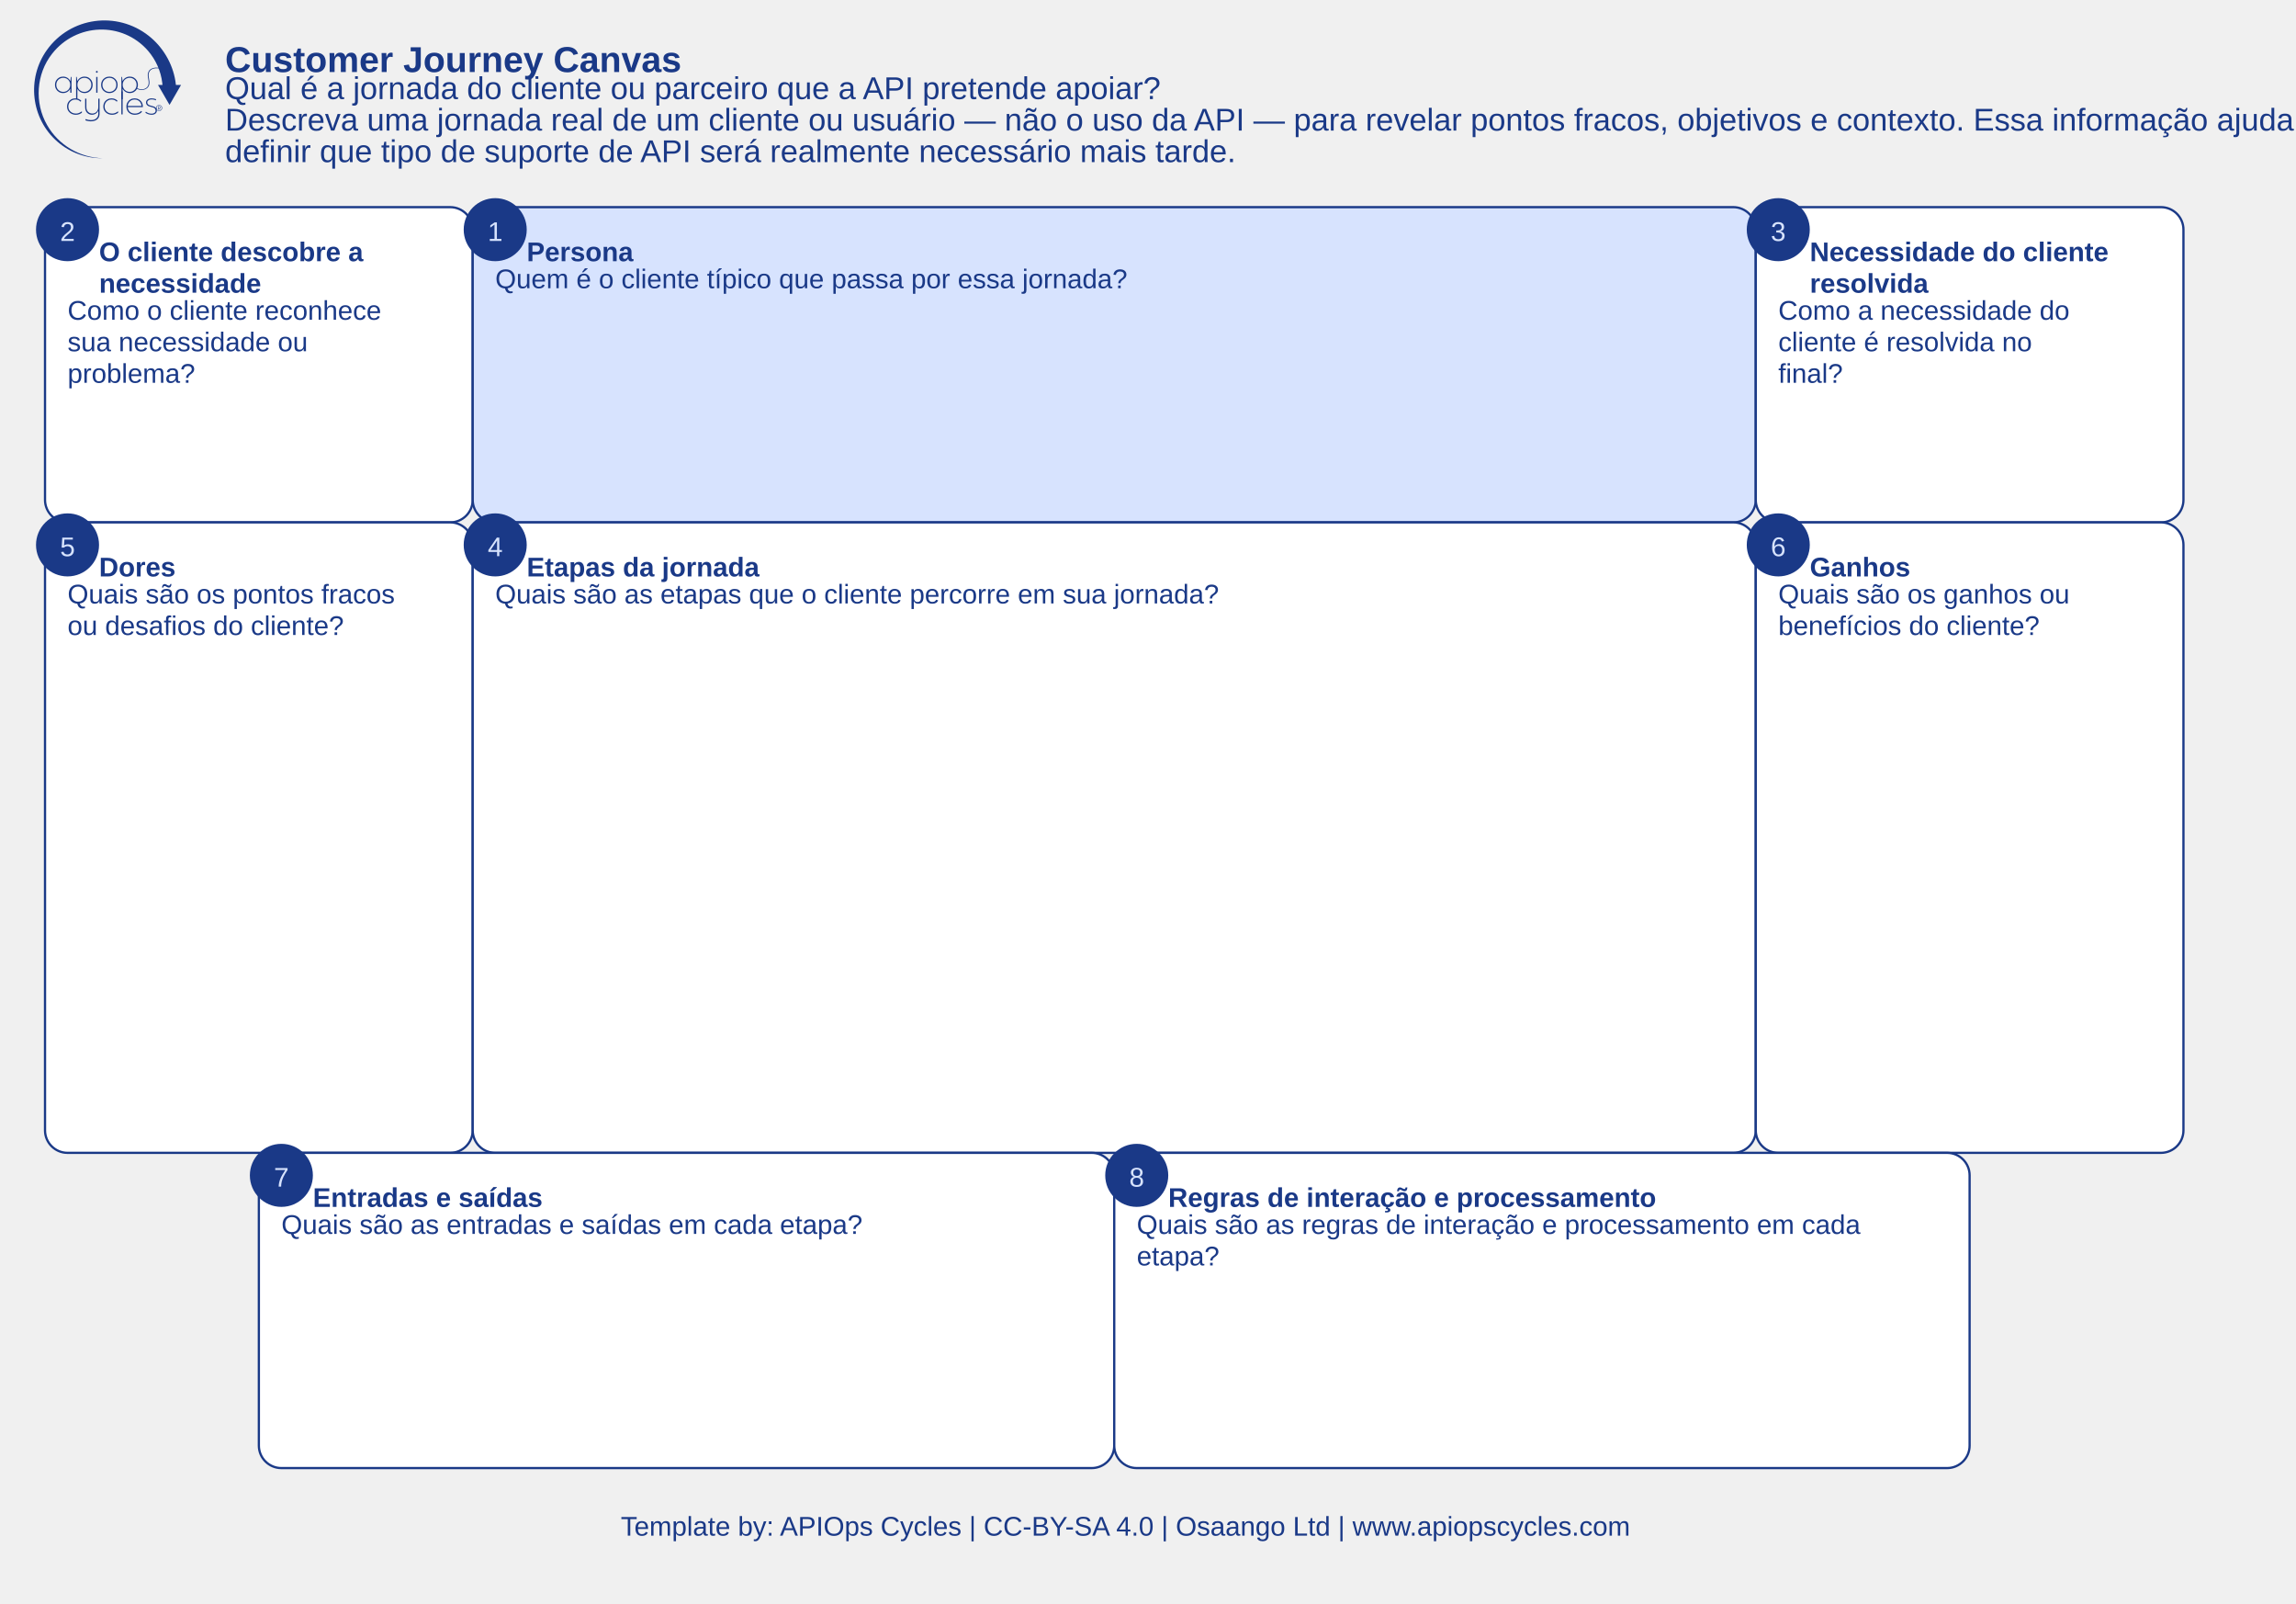
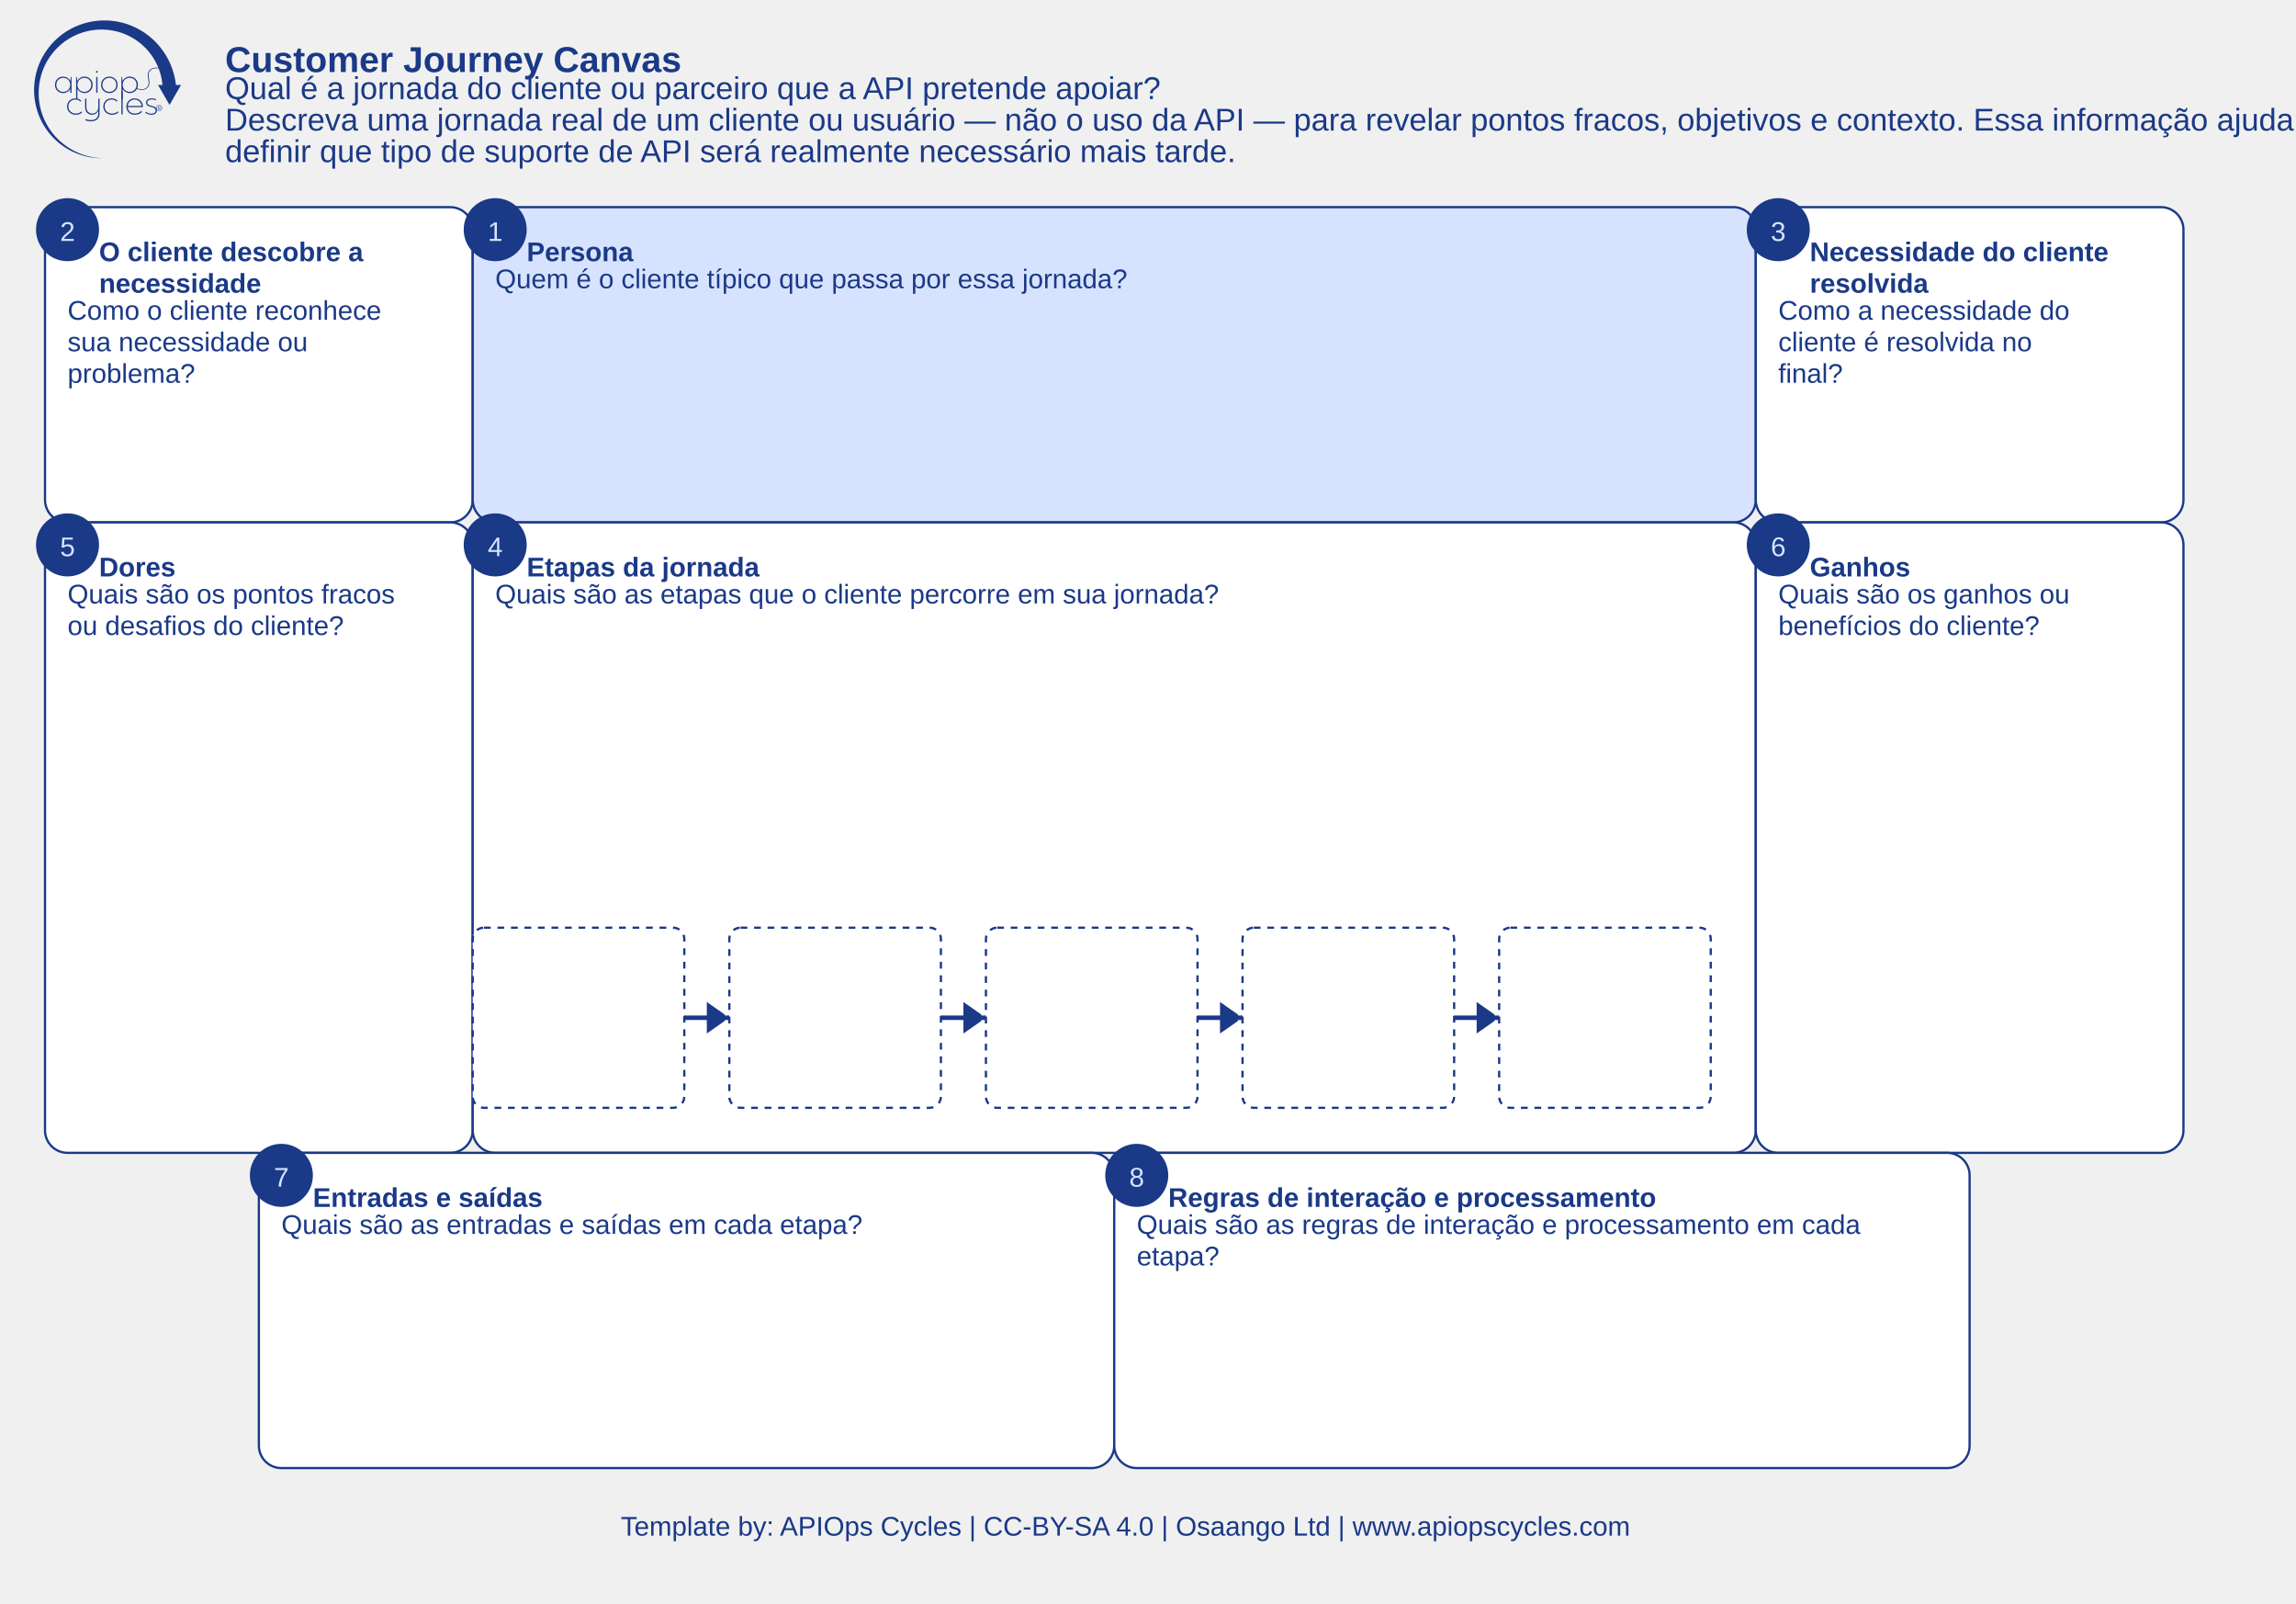
<svg xmlns="http://www.w3.org/2000/svg" width="1020" height="712" font-family="Arial, sans-serif" font-size="12" style="background-color: #f8fafc">
  <defs>
    <filter id="shadow">
      <feDropShadow dx="3" dy="3" stdDeviation="2" flood-color="rgba(0, 0, 0, 0.2)" />
    </filter>
  </defs>
  <g transform="translate(10, 5) scale(0.1,0.1)">
    <svg width="756" zoomAndPan="magnify" viewBox="0 0 567 567" height="756" preserveAspectRatio="xMidYMid meet" version="1.0" id="svg47">
      <defs id="defs5">
        <g id="g1" />
        <clipPath id="ecfbc6fc50">
          <path d="M 0.5 0 L 566.5 0 L 566.5 566 L 0.5 566 Z M 0.5 0 " clip-rule="nonzero" id="path1" />
        </clipPath>
        <clipPath id="4ee1efe14e">
          <path d="M 38 30 L 528.191 30 L 528.191 490 L 38 490 Z M 38 30 " clip-rule="nonzero" id="path2" />
        </clipPath>
        <clipPath id="631ef147b9">
          <path d="M 380 187 L 464 187 L 464 283 L 380 283 Z M 380 187 " clip-rule="nonzero" id="path3" />
        </clipPath>
        <clipPath id="dc9e064c61">
          <path d="M 463.609 187.988 L 458.23 287.418 L 379.734 283.168 L 385.113 183.742 Z M 463.609 187.988 " clip-rule="nonzero" id="path4" />
        </clipPath>
        <clipPath id="06f743e2a4">
          <path d="M 379.477 282.957 L 384.855 183.527 L 463.352 187.773 L 457.973 287.203 Z M 379.477 282.957 " clip-rule="nonzero" id="path5" />
        </clipPath>
      </defs>
      <g clip-path="url(#4ee1efe14e)" id="g8" style="fill:#1a3987;fill-opacity:1">
        <path fill="#ffffff" d="M 116.617 434.637 C 158.09 470.828 212.988 490.789 267.996 489.473 C 191.457 488.059 119.762 445.711 81.969 379.109 C 39.125 305.152 45.559 208.793 98.371 141.828 C 178.516 39.051 332.074 32.734 418.133 131.543 C 443.988 161.492 460.848 199.008 465.605 238.27 C 465.902 240.664 466.145 243.062 466.34 245.465 L 451.488 245.465 L 489.855 311.918 L 528.223 245.465 L 511.156 245.465 C 510.668 240.906 510.059 236.363 509.301 231.844 C 499.641 173.074 467.293 118.582 420.492 81.809 C 314.559 -1.688 159.801 18.852 81.219 129.086 C 13.043 224.371 27.914 357.969 116.617 434.637 " fill-opacity="1" fill-rule="nonzero" id="path8" style="fill:#1a3987;fill-opacity:1" />
      </g>
      <g fill="#ffffff" fill-opacity="1" id="g11" style="fill:#1a3987;fill-opacity:1">
        <g transform="translate(143.5886, 343.5815)" id="g10" style="fill:#1a3987;fill-opacity:1">
          <g id="g9" style="fill:#1a3987;fill-opacity:1">
            <path d="M 34.234 1.172 C 28.742 1.172 23.773 0.016 19.328 -2.297 C 14.879 -4.617 11.363 -7.844 8.781 -11.969 C 6.195 -16.094 4.906 -20.832 4.906 -26.188 C 4.906 -31.551 6.129 -36.273 8.578 -40.359 C 11.035 -44.453 14.32 -47.66 18.438 -49.984 C 22.562 -52.305 27.176 -53.469 32.281 -53.469 C 36.207 -53.469 39.938 -52.781 43.469 -51.406 C 47 -50.031 49.973 -47.938 52.391 -45.125 L 49.547 -42.391 C 47.516 -44.672 45.039 -46.43 42.125 -47.672 C 39.219 -48.922 35.938 -49.547 32.281 -49.547 C 28.031 -49.547 24.141 -48.562 20.609 -46.594 C 17.078 -44.633 14.281 -41.906 12.219 -38.406 C 10.156 -34.906 9.125 -30.832 9.125 -26.188 C 9.125 -21.613 10.234 -17.562 12.453 -14.031 C 14.68 -10.5 17.691 -7.734 21.484 -5.734 C 25.273 -3.742 29.523 -2.75 34.234 -2.75 C 38.098 -2.75 41.629 -3.453 44.828 -4.859 C 48.035 -6.266 51.176 -8.113 54.25 -10.406 L 54.25 -5.594 C 51.438 -3.438 48.363 -1.77 45.031 -0.594 C 41.695 0.582 38.098 1.172 34.234 1.172 Z M 34.234 1.172 " id="path9" style="fill:#1a3987;fill-opacity:1" />
          </g>
        </g>
      </g>
      <g fill="#ffffff" fill-opacity="1" id="g14" style="fill:#1a3987;fill-opacity:1">
        <g transform="translate(200.9774, 343.5815)" id="g13" style="fill:#1a3987;fill-opacity:1">
          <g id="g12" style="fill:#1a3987;fill-opacity:1">
            <path d="M 26.688 23.156 C 24.988 23.156 23.039 22.988 20.844 22.656 C 18.656 22.332 16.461 21.91 14.266 21.391 C 12.078 20.867 10.102 20.312 8.344 19.719 L 9.422 15.594 C 11.973 16.582 14.848 17.398 18.047 18.047 C 21.254 18.703 24.164 19.031 26.781 19.031 C 31.289 19.031 35.41 18.312 39.141 16.875 C 42.867 15.438 45.859 13.113 48.109 9.906 C 50.367 6.707 51.5 2.52 51.5 -2.656 L 51.5 -11.281 L 51.016 -11.281 C 49.055 -7.488 46.273 -4.461 42.672 -2.203 C 39.078 0.047 35.086 1.172 30.703 1.172 C 26.191 1.172 22.203 0.16 18.734 -1.859 C 15.273 -3.891 12.562 -6.77 10.594 -10.5 C 8.633 -14.227 7.656 -18.645 7.656 -23.75 L 7.656 -52.391 L 11.875 -52.391 L 11.875 -23.844 C 11.875 -19.52 12.723 -15.789 14.422 -12.656 C 16.117 -9.52 18.473 -7.098 21.484 -5.391 C 24.492 -3.691 27.895 -2.844 31.688 -2.844 C 35.352 -2.844 38.688 -3.738 41.688 -5.531 C 44.695 -7.332 47.082 -9.801 48.844 -12.938 C 50.613 -16.082 51.5 -19.719 51.5 -23.844 L 51.5 -52.391 L 55.719 -52.391 L 55.719 -2.656 C 55.719 3.301 54.395 8.191 51.75 12.016 C 49.102 15.848 45.586 18.66 41.203 20.453 C 36.816 22.254 31.977 23.156 26.688 23.156 Z M 26.688 23.156 " id="path11" style="fill:#1a3987;fill-opacity:1" />
          </g>
        </g>
      </g>
      <g fill="#ffffff" fill-opacity="1" id="g17" style="fill:#1a3987;fill-opacity:1">
        <g transform="translate(264.3502, 343.5815)" id="g16" style="fill:#1a3987;fill-opacity:1">
          <g id="g15" style="fill:#1a3987;fill-opacity:1">
            <path d="M 34.234 1.172 C 28.742 1.172 23.773 0.016 19.328 -2.297 C 14.879 -4.617 11.363 -7.844 8.781 -11.969 C 6.195 -16.094 4.906 -20.832 4.906 -26.188 C 4.906 -31.551 6.129 -36.273 8.578 -40.359 C 11.035 -44.453 14.32 -47.66 18.438 -49.984 C 22.562 -52.305 27.176 -53.469 32.281 -53.469 C 36.207 -53.469 39.938 -52.781 43.469 -51.406 C 47 -50.031 49.973 -47.938 52.391 -45.125 L 49.547 -42.391 C 47.516 -44.672 45.039 -46.43 42.125 -47.672 C 39.219 -48.922 35.938 -49.547 32.281 -49.547 C 28.031 -49.547 24.141 -48.562 20.609 -46.594 C 17.078 -44.633 14.281 -41.906 12.219 -38.406 C 10.156 -34.906 9.125 -30.832 9.125 -26.188 C 9.125 -21.613 10.234 -17.562 12.453 -14.031 C 14.68 -10.5 17.691 -7.734 21.484 -5.734 C 25.273 -3.742 29.523 -2.75 34.234 -2.75 C 38.098 -2.75 41.629 -3.453 44.828 -4.859 C 48.035 -6.266 51.176 -8.113 54.25 -10.406 L 54.25 -5.594 C 51.438 -3.438 48.363 -1.77 45.031 -0.594 C 41.695 0.582 38.098 1.172 34.234 1.172 Z M 34.234 1.172 " id="path14" style="fill:#1a3987;fill-opacity:1" />
          </g>
        </g>
      </g>
      <g fill="#ffffff" fill-opacity="1" id="g20" style="fill:#1a3987;fill-opacity:1">
        <g transform="translate(321.739, 343.5815)" id="g19" style="fill:#1a3987;fill-opacity:1">
          <g id="g18" style="fill:#1a3987;fill-opacity:1">
            <path d="M 7.656 0 L 7.656 -76.422 L 11.875 -76.422 L 11.875 0 Z M 7.656 0 " id="path17" style="fill:#1a3987;fill-opacity:1" />
          </g>
        </g>
      </g>
      <g fill="#ffffff" fill-opacity="1" id="g23" style="fill:#1a3987;fill-opacity:1">
        <g transform="translate(341.261, 343.5815)" id="g22" style="fill:#1a3987;fill-opacity:1">
          <g id="g21" style="fill:#1a3987;fill-opacity:1">
            <path d="M 33.266 1.172 C 27.566 1.172 22.594 0.016 18.344 -2.297 C 14.094 -4.617 10.789 -7.844 8.438 -11.969 C 6.082 -16.094 4.906 -20.832 4.906 -26.188 C 4.906 -31.551 6.129 -36.273 8.578 -40.359 C 11.035 -44.453 14.32 -47.66 18.438 -49.984 C 22.562 -52.305 27.176 -53.469 32.281 -53.469 C 37.383 -53.469 42.008 -52.305 46.156 -49.984 C 50.312 -47.66 53.598 -44.453 56.016 -40.359 C 58.441 -36.273 59.656 -31.551 59.656 -26.188 L 59.656 -24.328 L 9.219 -24.328 C 9.477 -20.078 10.641 -16.316 12.703 -13.047 C 14.766 -9.773 17.547 -7.238 21.047 -5.438 C 24.547 -3.645 28.617 -2.75 33.266 -2.75 C 37.316 -2.75 41.172 -3.5 44.828 -5 C 48.492 -6.508 51.602 -8.766 54.156 -11.766 L 56.906 -8.531 C 53.895 -5.133 50.328 -2.664 46.203 -1.125 C 42.086 0.406 37.773 1.172 33.266 1.172 Z M 9.219 -28.156 L 55.328 -28.156 C 55.066 -32.406 53.875 -36.133 51.75 -39.344 C 49.625 -42.551 46.875 -45.051 43.5 -46.844 C 40.133 -48.645 36.395 -49.547 32.281 -49.547 C 28.219 -49.547 24.504 -48.645 21.141 -46.844 C 17.773 -45.051 15.031 -42.551 12.906 -39.344 C 10.781 -36.133 9.551 -32.406 9.219 -28.156 Z M 9.219 -28.156 " id="path20" style="fill:#1a3987;fill-opacity:1" />
          </g>
        </g>
      </g>
      <g fill="#ffffff" fill-opacity="1" id="g26" style="fill:#1a3987;fill-opacity:1">
        <g transform="translate(405.8111, 343.5815)" id="g25" style="fill:#1a3987;fill-opacity:1">
          <g id="g24" style="fill:#1a3987;fill-opacity:1">
            <path d="M 24.328 1.172 C 20.211 1.172 16.367 0.52 12.797 -0.781 C 9.234 -2.094 6.145 -3.695 3.531 -5.594 L 5.203 -9.031 C 7.492 -7.195 10.27 -5.641 13.531 -4.359 C 16.801 -3.086 20.336 -2.453 24.141 -2.453 C 28.316 -2.453 31.613 -3.383 34.031 -5.25 C 36.457 -7.113 37.672 -9.516 37.672 -12.453 C 37.672 -15.535 36.656 -18.07 34.625 -20.062 C 32.602 -22.062 28.711 -23.648 22.953 -24.828 C 16.68 -26.129 12.234 -28.07 9.609 -30.656 C 6.992 -33.238 5.688 -36.426 5.688 -40.219 C 5.688 -42.645 6.453 -44.852 7.984 -46.844 C 9.523 -48.844 11.672 -50.445 14.422 -51.656 C 17.172 -52.863 20.375 -53.469 24.031 -53.469 C 27.102 -53.469 29.832 -53.207 32.219 -52.688 C 34.613 -52.164 36.859 -51.508 38.953 -50.719 L 38.953 -46.797 C 36.984 -47.648 34.77 -48.367 32.312 -48.953 C 29.863 -49.547 27.07 -49.844 23.938 -49.844 C 19.75 -49.844 16.363 -48.895 13.781 -47 C 11.195 -45.102 9.906 -42.844 9.906 -40.219 C 9.906 -38.457 10.312 -36.836 11.125 -35.359 C 11.945 -33.891 13.406 -32.582 15.5 -31.438 C 17.594 -30.301 20.602 -29.305 24.531 -28.453 C 30.938 -27.078 35.43 -25.098 38.016 -22.516 C 40.598 -19.93 41.891 -16.613 41.891 -12.562 C 41.891 -8.633 40.301 -5.363 37.125 -2.75 C 33.957 -0.133 29.691 1.172 24.328 1.172 Z M 24.328 1.172 " id="path23" style="fill:#1a3987;fill-opacity:1" />
          </g>
        </g>
      </g>
      <g fill="#ffffff" fill-opacity="1" id="g29" style="fill:#1a3987;fill-opacity:1">
        <g transform="translate(103.1736,271.3029)" id="g28" style="fill:#1a3987;fill-opacity:1">
          <g id="g27" style="fill:#1a3987;fill-opacity:1">
            <path d="m 31.969,1.188 c -4.98,0 -9.508,-1.164 -13.578,-3.484 -4.062,-2.332 -7.293,-5.566 -9.688,-9.703 -2.398,-4.133 -3.594,-8.891 -3.594,-14.266 0,-5.375 1.195,-10.109 3.594,-14.203 2.395,-4.102 5.625,-7.316 9.688,-9.641 4.07,-2.332 8.598,-3.5 13.578,-3.5 5.188,0 9.875,1.262 14.062,3.781 4.195,2.523 7.414,5.98 9.656,10.375 h 0.578 L 57.844,-52.531 h 2.266 V 0 H 55.875 V -12.297 H 55.281 C 52.988,-8.098 49.789,-4.801 45.688,-2.406 41.594,-0.008 37.02,1.188 31.969,1.188 Z M 32.562,-2.75 c 4.332,0 8.25,-1 11.75,-3 3.508,-2 6.297,-4.77 8.359,-8.312 2.07,-3.539 3.109,-7.609 3.109,-12.203 0,-4.656 -1.039,-8.738 -3.109,-12.25 -2.062,-3.508 -4.852,-6.242 -8.359,-8.203 -3.5,-1.969 -7.418,-2.953 -11.75,-2.953 -4.262,0 -8.148,0.984 -11.656,2.953 -3.512,1.961 -6.32,4.695 -8.422,8.203 -2.094,3.512 -3.141,7.594 -3.141,12.25 0,4.594 1.031,8.664 3.094,12.203 2.07,3.543 4.879,6.312 8.422,8.312 3.539,2 7.441,3 11.703,3 z m 0,0" id="path26" style="fill:#1a3987;fill-opacity:1" />
          </g>
        </g>
      </g>
      <g fill="#ffffff" fill-opacity="1" id="g32" style="fill:#1a3987;fill-opacity:1">
        <g transform="translate(170.9521,271.3029)" id="g31" style="fill:#1a3987;fill-opacity:1">
          <g id="g30" style="fill:#1a3987;fill-opacity:1">
            <path d="M 7.672,21.734 V -52.531 H 9.938 l 1.578,13.078 H 12 c 2.289,-4.395 5.535,-7.852 9.734,-10.375 4.195,-2.52 8.891,-3.781 14.078,-3.781 4.977,0 9.5,1.168 13.562,3.5 4.07,2.324 7.305,5.539 9.703,9.641 2.395,4.094 3.594,8.828 3.594,14.203 0,5.375 -1.199,10.133 -3.594,14.266 C 56.68,-7.863 53.445,-4.629 49.375,-2.297 45.312,0.023 40.789,1.188 35.812,1.188 30.82,1.188 26.258,-0.008 22.125,-2.406 18,-4.801 14.789,-8.066 12.5,-12.203 h -0.594 v 33.938 z M 35.219,-2.75 c 4.258,0 8.145,-1 11.656,-3 3.508,-2 6.297,-4.77 8.359,-8.312 2.07,-3.539 3.109,-7.609 3.109,-12.203 0,-4.656 -1.039,-8.738 -3.109,-12.25 -2.062,-3.508 -4.852,-6.242 -8.359,-8.203 -3.512,-1.969 -7.398,-2.953 -11.656,-2.953 -4.262,0 -8.164,0.984 -11.703,2.953 -3.543,1.961 -6.352,4.695 -8.422,8.203 -2.062,3.512 -3.094,7.594 -3.094,12.25 0,4.594 1.031,8.664 3.094,12.203 2.07,3.543 4.879,6.312 8.422,8.312 3.539,2 7.441,3 11.703,3 z m 0,0" id="path29" style="fill:#1a3987;fill-opacity:1" />
          </g>
        </g>
      </g>
      <g fill="#ffffff" fill-opacity="1" id="g35" style="fill:#1a3987;fill-opacity:1">
        <g transform="translate(238.2387, 271.3029)" id="g34" style="fill:#1a3987;fill-opacity:1">
          <g id="g33" style="fill:#1a3987;fill-opacity:1">
            <path d="M 9.438 -66.406 C 8.594 -66.406 7.859 -66.711 7.234 -67.328 C 6.609 -67.953 6.297 -68.691 6.297 -69.547 C 6.297 -70.398 6.609 -71.117 7.234 -71.703 C 7.859 -72.297 8.594 -72.594 9.438 -72.594 C 10.289 -72.594 11.016 -72.297 11.609 -71.703 C 12.203 -71.117 12.5 -70.398 12.5 -69.547 C 12.5 -68.691 12.203 -67.953 11.609 -67.328 C 11.016 -66.711 10.289 -66.406 9.438 -66.406 Z M 7.281 0 L 7.281 -52.531 L 11.609 -52.531 L 11.609 0 Z M 7.281 0 " id="path32" style="fill:#1a3987;fill-opacity:1" />
          </g>
        </g>
      </g>
      <g fill="#ffffff" fill-opacity="1" id="g38" style="fill:#1a3987;fill-opacity:1">
        <g transform="translate(257.0278,271.3029)" id="g37" style="fill:#1a3987;fill-opacity:1">
          <g id="g36" style="fill:#1a3987;fill-opacity:1">
            <path d="m 32.359,1.188 c -5.117,0 -9.742,-1.164 -13.875,-3.484 -4.125,-2.332 -7.418,-5.566 -9.875,-9.703 -2.461,-4.133 -3.688,-8.891 -3.688,-14.266 0,-5.375 1.227,-10.109 3.688,-14.203 2.457,-4.102 5.75,-7.316 9.875,-9.641 4.133,-2.332 8.758,-3.5 13.875,-3.5 5.113,0 9.738,1.168 13.875,3.5 4.133,2.324 7.43,5.539 9.891,9.641 2.457,4.094 3.688,8.828 3.688,14.203 0,5.375 -1.23,10.133 -3.688,14.266 -2.461,4.137 -5.758,7.371 -9.891,9.703 -4.137,2.32 -8.762,3.484 -13.875,3.484 z m 0,-3.938 c 4.332,0 8.254,-1 11.766,-3 3.508,-2 6.297,-4.77 8.359,-8.312 2.062,-3.539 3.094,-7.609 3.094,-12.203 0,-4.656 -1.031,-8.738 -3.094,-12.25 -2.062,-3.508 -4.852,-6.242 -8.359,-8.203 -3.512,-1.969 -7.434,-2.953 -11.766,-2.953 -4.262,0 -8.164,0.984 -11.703,2.953 -3.543,1.961 -6.344,4.695 -8.406,8.203 -2.062,3.512 -3.094,7.594 -3.094,12.25 0,4.594 1.031,8.664 3.094,12.203 2.062,3.543 4.863,6.312 8.406,8.312 3.539,2 7.441,3 11.703,3 z m 0,0" id="path35" style="fill:#1a3987;fill-opacity:1" />
          </g>
        </g>
      </g>
      <g fill="#ffffff" fill-opacity="1" id="g41" style="fill:#1a3987;fill-opacity:1">
        <g transform="translate(321.7568,271.3029)" id="g40" style="fill:#1a3987;fill-opacity:1">
          <g id="g39" style="fill:#1a3987;fill-opacity:1">
            <path d="M 7.672,21.734 V -52.531 H 9.938 l 1.578,13.078 H 12 c 2.289,-4.395 5.535,-7.852 9.734,-10.375 4.195,-2.52 8.891,-3.781 14.078,-3.781 4.977,0 9.5,1.168 13.562,3.5 4.07,2.324 7.305,5.539 9.703,9.641 2.395,4.094 3.594,8.828 3.594,14.203 0,5.375 -1.199,10.133 -3.594,14.266 C 56.68,-7.863 53.445,-4.629 49.375,-2.297 45.312,0.023 40.789,1.188 35.812,1.188 30.82,1.188 26.258,-0.008 22.125,-2.406 18,-4.801 14.789,-8.066 12.5,-12.203 h -0.594 v 33.938 z M 35.219,-2.75 c 4.258,0 8.145,-1 11.656,-3 3.508,-2 6.297,-4.77 8.359,-8.312 2.07,-3.539 3.109,-7.609 3.109,-12.203 0,-4.656 -1.039,-8.738 -3.109,-12.25 -2.062,-3.508 -4.852,-6.242 -8.359,-8.203 -3.512,-1.969 -7.398,-2.953 -11.656,-2.953 -4.262,0 -8.164,0.984 -11.703,2.953 -3.543,1.961 -6.352,4.695 -8.422,8.203 -2.062,3.512 -3.094,7.594 -3.094,12.25 0,4.594 1.031,8.664 3.094,12.203 2.07,3.543 4.879,6.312 8.422,8.312 3.539,2 7.441,3 11.703,3 z m 0,0" id="path38" style="fill:#1a3987;fill-opacity:1" />
          </g>
        </g>
      </g>
      <g fill="#ffffff" fill-opacity="1" id="g44" style="fill:#1a3987;fill-opacity:1">
        <g transform="translate(443.0016, 344.7426)" id="g43" style="fill:#1a3987;fill-opacity:1">
          <g id="g42" style="fill:#1a3987;fill-opacity:1">
            <path d="M 12.016 -12.578 C 10.18 -12.578 8.504 -13.008 6.984 -13.875 C 5.461 -14.75 4.242 -15.93 3.328 -17.422 C 2.41 -18.91 1.953 -20.602 1.953 -22.5 C 1.953 -24.426 2.41 -26.133 3.328 -27.625 C 4.242 -29.113 5.461 -30.289 6.984 -31.156 C 8.504 -32.031 10.18 -32.469 12.016 -32.469 C 13.879 -32.469 15.586 -32.031 17.141 -31.156 C 18.691 -30.289 19.926 -29.113 20.844 -27.625 C 21.758 -26.133 22.219 -24.426 22.219 -22.5 C 22.219 -20.602 21.758 -18.91 20.844 -17.422 C 19.926 -15.93 18.691 -14.75 17.141 -13.875 C 15.586 -13.008 13.879 -12.578 12.016 -12.578 Z M 12.016 -13.922 C 13.691 -13.922 15.172 -14.285 16.453 -15.016 C 17.742 -15.742 18.766 -16.754 19.516 -18.047 C 20.266 -19.336 20.641 -20.82 20.641 -22.5 C 20.641 -24.207 20.266 -25.703 19.516 -26.984 C 18.766 -28.273 17.742 -29.285 16.453 -30.016 C 15.172 -30.742 13.691 -31.109 12.016 -31.109 C 10.398 -31.109 8.957 -30.742 7.688 -30.016 C 6.414 -29.285 5.414 -28.273 4.688 -26.984 C 3.957 -25.703 3.594 -24.207 3.594 -22.5 C 3.594 -20.82 3.957 -19.336 4.688 -18.047 C 5.414 -16.754 6.414 -15.742 7.688 -15.016 C 8.957 -14.285 10.398 -13.922 12.016 -13.922 Z M 8.578 -16.859 L 8.578 -28.312 L 11.547 -28.312 C 13.285 -28.312 14.539 -27.879 15.312 -27.016 C 16.094 -26.148 16.484 -25.109 16.484 -23.891 C 16.484 -23.086 16.281 -22.352 15.875 -21.688 C 15.477 -21.02 14.875 -20.516 14.062 -20.172 L 16.484 -16.859 L 14.672 -16.859 L 12.578 -19.75 L 10.109 -19.75 L 10.109 -16.859 Z M 10.109 -20.906 L 11.453 -20.906 C 12.766 -20.906 13.664 -21.188 14.156 -21.75 C 14.656 -22.312 14.906 -23.023 14.906 -23.891 C 14.906 -24.797 14.656 -25.551 14.156 -26.156 C 13.664 -26.758 12.766 -27.062 11.453 -27.062 L 10.109 -27.062 Z M 10.109 -20.906 " id="path41" style="fill:#1a3987;fill-opacity:1" />
          </g>
        </g>
      </g>
      <g clip-path="url(#631ef147b9)" id="g47" transform="matrix(0.9917124,0,0,0.7826673,3.840058,40.77719)" style="fill:#1a3987;fill-opacity:1">
        <g clip-path="url(#dc9e064c61)" id="g46" style="fill:#1a3987;fill-opacity:1">
          <g clip-path="url(#06f743e2a4)" id="g45" style="fill:#1a3987;fill-opacity:1">
            <path fill="#ffffff" d="m 380.312,275.602 c -0.469,0.598 -0.363,1.461 0.23,1.93 5.379,4.219 12.348,6.117 19.121,5.199 6.773,-0.918 12.988,-4.594 17.051,-10.094 4.625,-6.254 6.59,-14.914 5.836,-25.734 -0.27,-3.887 -0.832,-7.789 -1.375,-11.559 -0.668,-4.652 -1.359,-9.465 -1.492,-14.203 -0.188,-6.918 0.91,-16.555 7.211,-23.152 3.93,-4.113 9.719,-6.754 16.297,-7.43 5.484,-0.566 11.523,0.164 18.465,2.23 0.727,0.215 1.492,-0.199 1.707,-0.926 0.031,-0.105 0.051,-0.211 0.059,-0.32 0.031,-0.617 -0.359,-1.203 -0.98,-1.387 -7.297,-2.172 -13.684,-2.934 -19.531,-2.332 -7.23,0.746 -13.621,3.68 -18,8.266 -6.957,7.281 -8.176,17.684 -7.973,25.129 0.133,4.895 0.84,9.785 1.52,14.516 0.535,3.723 1.09,7.57 1.352,11.359 0.707,10.148 -1.078,18.195 -5.301,23.91 -3.57,4.832 -9.258,8.199 -15.211,9.004 -5.953,0.805 -12.328,-0.93 -17.055,-4.637 -0.598,-0.469 -1.461,-0.367 -1.93,0.23 z m 0,0" fill-opacity="1" fill-rule="nonzero" id="path44" style="fill:#1a3987;fill-opacity:1" />
          </g>
        </g>
      </g>
    </svg>
  </g>
  <text x="100" y="32" text-anchor="start" font-family="Arial, sans-serif" font-size="16" fill="#1a3987" font-weight="bold">
    <tspan>Customer Journey Canvas</tspan>
  </text>
  <text x="100" y="44" text-anchor="start" font-family="Arial, sans-serif" font-size="14" fill="#1a3987">
    <tspan>Qual é a jornada do cliente ou parceiro que a API pretende apoiar?</tspan>
  </text>
  <text x="100" y="58" text-anchor="start" font-family="Arial, sans-serif" font-size="14" fill="#1a3987">
    <tspan>Descreva uma jornada real de um cliente ou usuário — não o uso da API — para revelar pontos fracos, objetivos e contexto. Essa informação ajuda a</tspan>
    <tspan x="100" dy="14">definir que tipo de suporte de API será realmente necessário mais tarde.</tspan>
  </text>
+   <defs>
+     <marker id="journey-arrowhead" markerWidth="4" markerHeight="7" refX="5" refY="3.5" orient="auto">
+       <polygon points="0 0, 5 3.5, 0 7" fill="#1a3987" />
+     </marker>
+   </defs>
  <rect x="20" y="92" width="190" height="140" fill="#ffffff" stroke="#1a3987" rx="10" ry="10" />
  <circle cx="30" cy="102" r="14" fill="#1a3987" />
  <text x="30" y="107" text-anchor="middle" font-family="Arial, sans-serif" font-size="12" fill="#d7e3fe">2</text>
  <text x="44" y="116" text-anchor="start" font-family="Arial, sans-serif" font-size="12" fill="#1a3987" font-weight="bold">
    <tspan>O cliente descobre a</tspan>
    <tspan x="44" dy="14">necessidade</tspan>
  </text>
  <text x="30" y="142" text-anchor="start" font-family="Arial, sans-serif" font-size="12" fill="#1a3987">
    <tspan>Como o cliente reconhece</tspan>
    <tspan x="30" dy="14">sua necessidade ou</tspan>
    <tspan x="30" dy="14">problema?</tspan>
  </text>
  <rect x="210" y="92" width="570" height="140" fill="#d7e3fe" stroke="#1a3987" rx="10" ry="10" />
  <circle cx="220" cy="102" r="14" fill="#1a3987" />
  <text x="220" y="107" text-anchor="middle" font-family="Arial, sans-serif" font-size="12" fill="#d7e3fe">1</text>
  <text x="234" y="116" text-anchor="start" font-family="Arial, sans-serif" font-size="12" fill="#1a3987" font-weight="bold">
    <tspan>Persona</tspan>
  </text>
  <text x="220" y="128" text-anchor="start" font-family="Arial, sans-serif" font-size="12" fill="#1a3987">
    <tspan>Quem é o cliente típico que passa por essa jornada?</tspan>
  </text>
  <rect x="20" y="232" width="190" height="280" fill="#ffffff" stroke="#1a3987" rx="10" ry="10" />
  <circle cx="30" cy="242" r="14" fill="#1a3987" />
  <text x="30" y="247" text-anchor="middle" font-family="Arial, sans-serif" font-size="12" fill="#d7e3fe">5</text>
  <text x="44" y="256" text-anchor="start" font-family="Arial, sans-serif" font-size="12" fill="#1a3987" font-weight="bold">
    <tspan>Dores</tspan>
  </text>
  <text x="30" y="268" text-anchor="start" font-family="Arial, sans-serif" font-size="12" fill="#1a3987">
    <tspan>Quais são os pontos fracos</tspan>
    <tspan x="30" dy="14">ou desafios do cliente?</tspan>
  </text>
  <rect x="210" y="232" width="570" height="280" fill="#ffffff" stroke="#1a3987" rx="10" ry="10" />
+   <g class="cc-journey-steps">
+     <rect x="210" y="412" width="94" height="80" fill="#fff" stroke="#1a3987" stroke-width="1" stroke-dasharray="3" rx="5" ry="5" />
+     <rect x="324" y="412" width="94" height="80" fill="#fff" stroke="#1a3987" stroke-width="1" stroke-dasharray="3" rx="5" ry="5" />
+     <rect x="438" y="412" width="94" height="80" fill="#fff" stroke="#1a3987" stroke-width="1" stroke-dasharray="3" rx="5" ry="5" />
+     <rect x="552" y="412" width="94" height="80" fill="#fff" stroke="#1a3987" stroke-width="1" stroke-dasharray="3" rx="5" ry="5" />
+     <rect x="666" y="412" width="94" height="80" fill="#fff" stroke="#1a3987" stroke-width="1" stroke-dasharray="3" rx="5" ry="5" />
+     <line x1="304" y1="452" x2="324" y2="452" stroke="#1a3987" stroke-width="2" marker-end="url(#journey-arrowhead)" />
+     <line x1="418" y1="452" x2="438" y2="452" stroke="#1a3987" stroke-width="2" marker-end="url(#journey-arrowhead)" />
+     <line x1="532" y1="452" x2="552" y2="452" stroke="#1a3987" stroke-width="2" marker-end="url(#journey-arrowhead)" />
+     <line x1="646" y1="452" x2="666" y2="452" stroke="#1a3987" stroke-width="2" marker-end="url(#journey-arrowhead)" />
+   </g>
  <circle cx="220" cy="242" r="14" fill="#1a3987" />
  <text x="220" y="247" text-anchor="middle" font-family="Arial, sans-serif" font-size="12" fill="#d7e3fe">4</text>
  <text x="234" y="256" text-anchor="start" font-family="Arial, sans-serif" font-size="12" fill="#1a3987" font-weight="bold">
    <tspan>Etapas da jornada</tspan>
  </text>
  <text x="220" y="268" text-anchor="start" font-family="Arial, sans-serif" font-size="12" fill="#1a3987">
    <tspan>Quais são as etapas que o cliente percorre em sua jornada?</tspan>
  </text>
  <rect x="780" y="92" width="190" height="140" fill="#ffffff" stroke="#1a3987" rx="10" ry="10" />
  <circle cx="790" cy="102" r="14" fill="#1a3987" />
  <text x="790" y="107" text-anchor="middle" font-family="Arial, sans-serif" font-size="12" fill="#d7e3fe">3</text>
  <text x="804" y="116" text-anchor="start" font-family="Arial, sans-serif" font-size="12" fill="#1a3987" font-weight="bold">
    <tspan>Necessidade do cliente</tspan>
    <tspan x="804" dy="14">resolvida</tspan>
  </text>
  <text x="790" y="142" text-anchor="start" font-family="Arial, sans-serif" font-size="12" fill="#1a3987">
    <tspan>Como a necessidade do</tspan>
    <tspan x="790" dy="14">cliente é resolvida no</tspan>
    <tspan x="790" dy="14">final?</tspan>
  </text>
  <rect x="780" y="232" width="190" height="280" fill="#ffffff" stroke="#1a3987" rx="10" ry="10" />
  <circle cx="790" cy="242" r="14" fill="#1a3987" />
  <text x="790" y="247" text-anchor="middle" font-family="Arial, sans-serif" font-size="12" fill="#d7e3fe">6</text>
  <text x="804" y="256" text-anchor="start" font-family="Arial, sans-serif" font-size="12" fill="#1a3987" font-weight="bold">
    <tspan>Ganhos</tspan>
  </text>
  <text x="790" y="268" text-anchor="start" font-family="Arial, sans-serif" font-size="12" fill="#1a3987">
    <tspan>Quais são os ganhos ou</tspan>
    <tspan x="790" dy="14">benefícios do cliente?</tspan>
  </text>
  <rect x="115" y="512" width="380" height="140" fill="#ffffff" stroke="#1a3987" rx="10" ry="10" />
  <circle cx="125" cy="522" r="14" fill="#1a3987" />
  <text x="125" y="527" text-anchor="middle" font-family="Arial, sans-serif" font-size="12" fill="#d7e3fe">7</text>
  <text x="139" y="536" text-anchor="start" font-family="Arial, sans-serif" font-size="12" fill="#1a3987" font-weight="bold">
    <tspan>Entradas e saídas</tspan>
  </text>
  <text x="125" y="548" text-anchor="start" font-family="Arial, sans-serif" font-size="12" fill="#1a3987">
    <tspan>Quais são as entradas e saídas em cada etapa?</tspan>
  </text>
  <rect x="495" y="512" width="380" height="140" fill="#ffffff" stroke="#1a3987" rx="10" ry="10" />
  <circle cx="505" cy="522" r="14" fill="#1a3987" />
  <text x="505" y="527" text-anchor="middle" font-family="Arial, sans-serif" font-size="12" fill="#d7e3fe">8</text>
  <text x="519" y="536" text-anchor="start" font-family="Arial, sans-serif" font-size="12" fill="#1a3987" font-weight="bold">
    <tspan>Regras de interação e processamento</tspan>
  </text>
  <text x="505" y="548" text-anchor="start" font-family="Arial, sans-serif" font-size="12" fill="#1a3987">
    <tspan>Quais são as regras de interação e processamento em cada</tspan>
    <tspan x="505" dy="14">etapa?</tspan>
  </text>
  <text class="footer" x="500" y="682" text-anchor="middle" font-family="Arial, sans-serif" font-size="12" fill="#1a3987">Template by: APIOps Cycles | CC-BY-SA 4.0 | Osaango Ltd | <a href="http://www.apiopscycles.com" target="_blank">www.apiopscycles.com</a>
  </text>
</svg>
